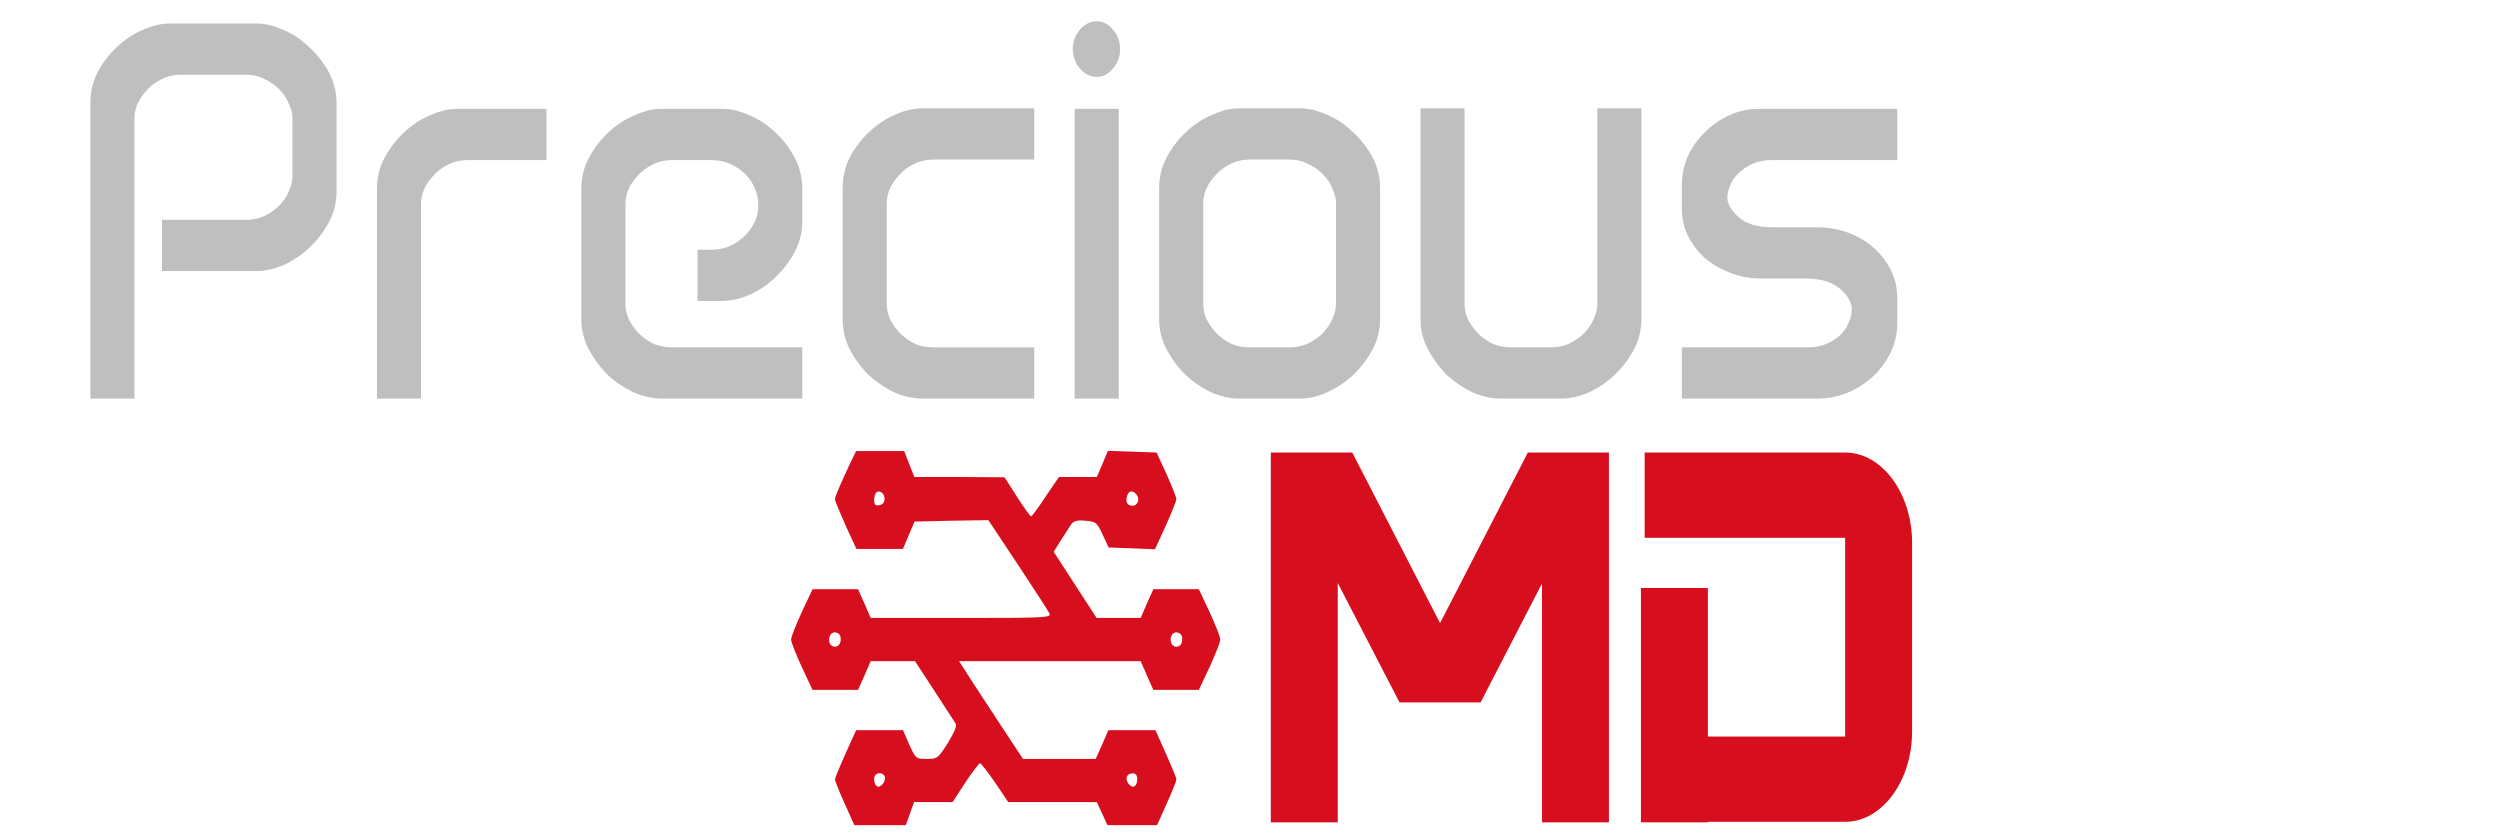
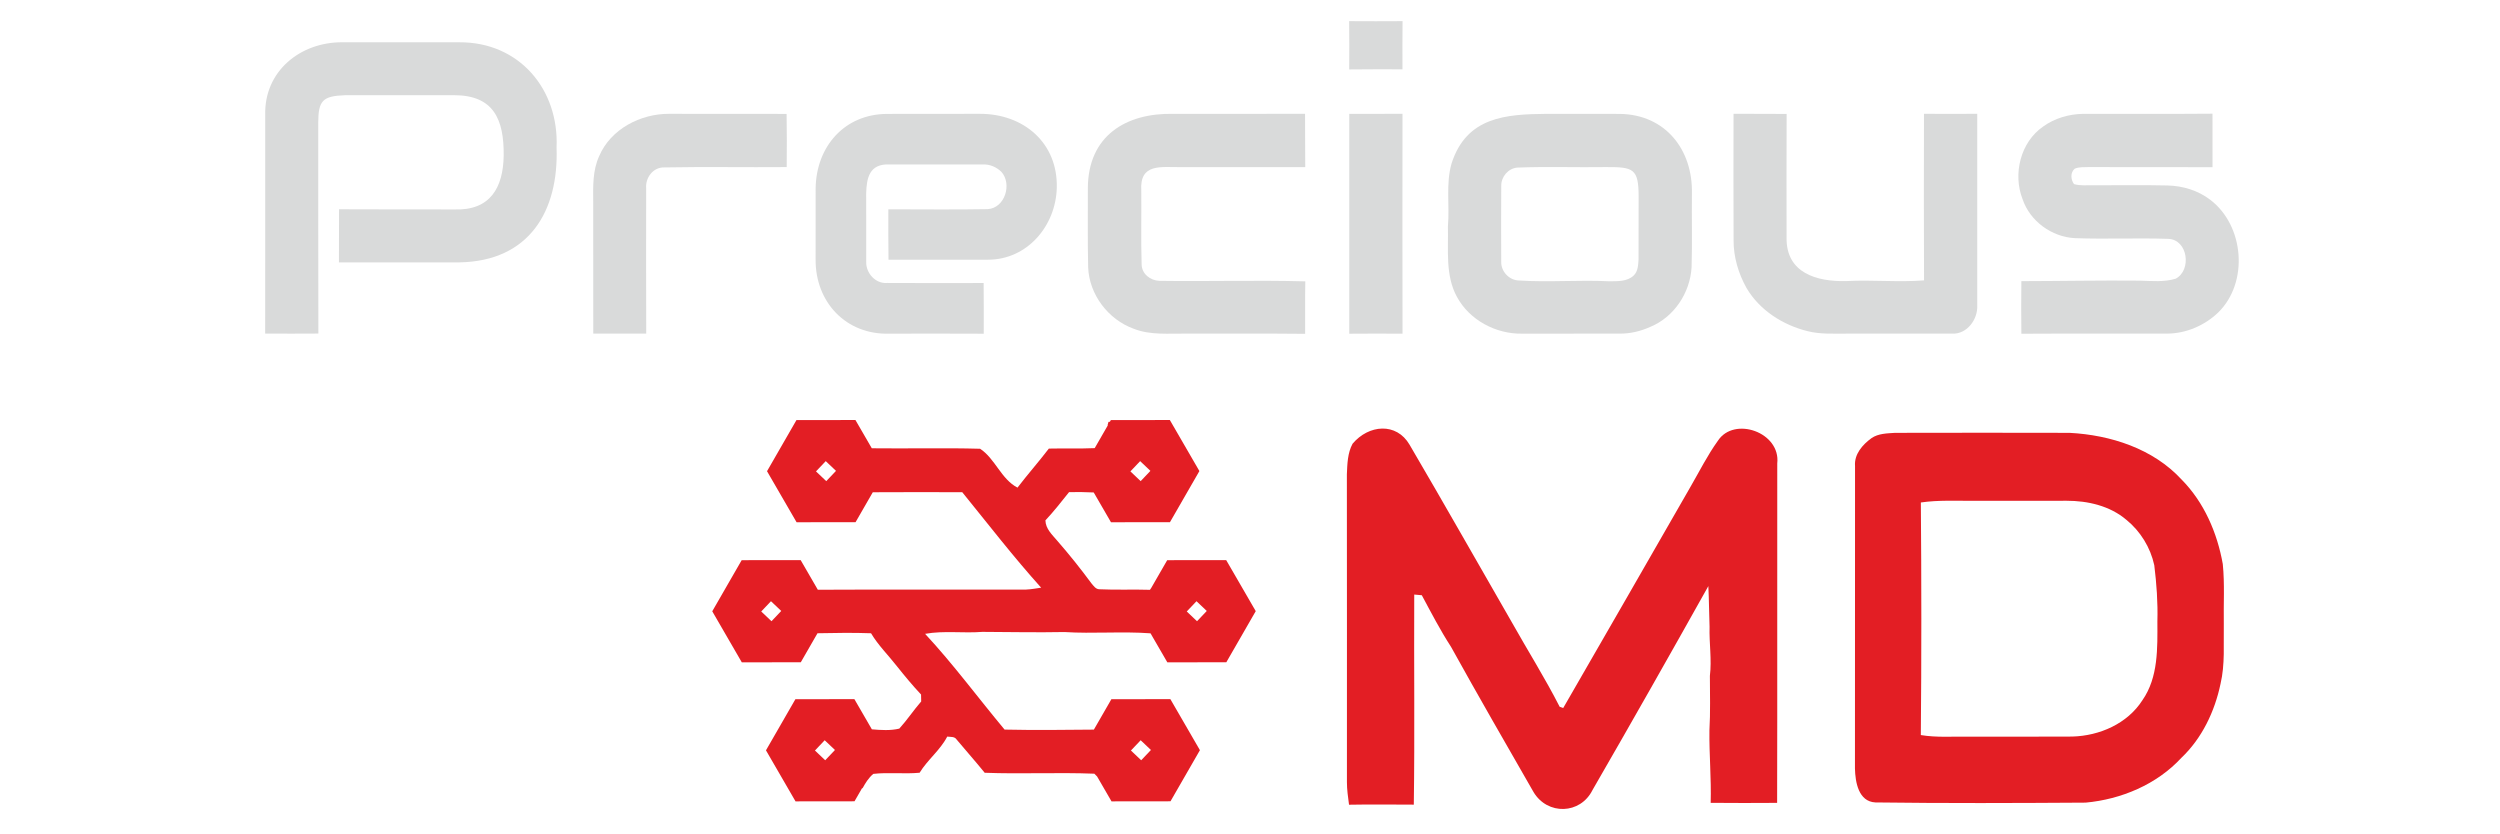
- <svg xmlns="http://www.w3.org/2000/svg" width="120" height="40" preserveAspectRatio="xMidYMid meet" version="1.0" id="svg236">
-   <defs id="defs240" />
-   <g class="layer" id="g234" transform="matrix(0.06458802,0,0,0.05767493,1.767958,0.6563791)">
-     <g fill="#000000" id="svg_1" transform="matrix(0.1631911,0,0,-0.216355,446.943,76.68795)">
-       <path d="m 971.474,-1363.579 c -49.388,-88.537 -75.658,-140.552 -75.658,-149.406 0,-5.534 22.067,-50.908 48.337,-100.71 l 49.388,-90.75 h 106.131 106.131 l 26.27,53.122 26.27,52.015 168.129,3.32 168.129,2.213 131.351,-167.113 c 72.506,-92.963 137.655,-177.073 145.011,-189.247 13.66,-18.814 0,-19.921 -399.306,-19.921 h -412.966 l -28.372,55.335 -29.422,55.335 H 896.867 793.888 l -49.388,-88.537 c -26.27,-48.695 -48.337,-95.177 -48.337,-105.137 0,-9.96 22.067,-56.442 48.337,-105.137 l 49.388,-88.537 H 896.867 1000.897 l 29.422,55.335 28.372,55.335 h 100.877 100.877 l 87.217,-112.884 c 48.337,-63.082 91.42,-119.524 97.725,-127.271 6.305,-8.854 -5.254,-33.201 -35.727,-75.256 -44.134,-58.656 -47.286,-60.869 -95.623,-60.869 -49.388,0 -50.439,1.107 -79.861,55.335 l -28.372,55.335 H 1099.673 992.491 l -48.337,-89.643 c -26.27,-49.802 -48.337,-95.177 -48.337,-99.604 0,-5.534 19.965,-47.588 44.134,-92.963 l 44.134,-83.003 h 116.639 117.69 l 18.915,44.268 18.915,44.268 h 87.217 88.268 l 57.794,75.256 c 32.575,40.948 61.998,74.149 67.251,74.149 4.203,0 34.677,-33.201 68.302,-74.149 l 59.896,-75.256 h 201.755 201.755 l 24.169,-44.268 24.169,-44.268 h 112.436 113.487 l 44.134,83.003 c 24.169,45.375 44.134,87.43 44.134,92.963 0,5.534 -22.067,49.802 -48.337,99.604 l -47.286,89.643 h -107.182 -107.182 l -28.372,-55.335 -29.423,-55.335 H 1918.25 1752.223 l -126.097,161.579 c -69.353,88.537 -134.503,173.753 -145.011,188.14 l -19.965,26.561 h 414.017 412.966 l 28.372,-55.335 29.422,-55.335 h 104.03 102.979 l 49.388,88.537 c 26.27,48.695 48.337,95.177 48.337,105.137 0,9.96 -22.067,56.442 -48.337,105.137 l -49.388,88.537 h -102.979 -104.03 l -29.422,-55.335 -28.372,-55.335 h -100.877 -99.826 l -97.725,127.271 -97.725,127.271 29.422,39.841 c 16.813,22.134 37.829,49.802 47.286,61.976 12.61,16.601 26.27,21.027 67.252,17.707 48.337,-3.32 52.54,-5.534 78.81,-53.122 l 27.321,-49.802 106.131,-3.32 105.081,-3.32 49.388,90.75 c 26.27,49.802 48.337,96.284 48.337,102.924 -1.051,6.64 -21.016,49.802 -45.185,95.177 l -45.185,83.003 -110.335,3.32 -111.385,3.32 -25.219,-50.908 -25.219,-49.802 h -86.166 -86.166 l -59.896,-74.149 c -32.575,-42.055 -63.048,-76.363 -66.201,-77.469 -3.152,-2.213 -32.575,32.094 -64.099,74.149 l -57.794,76.363 -205.958,1.107 h -204.907 l -23.118,49.802 -23.118,49.802 H 1101.774 992.491 Z m 150.265,-147.192 c 0,-14.387 -8.406,-23.241 -23.118,-25.454 -17.864,-3.32 -24.169,2.213 -24.169,17.707 0,11.067 3.152,24.348 7.356,28.774 13.661,14.387 39.931,1.107 39.931,-21.027 z m 1147.479,15.494 c 16.813,-17.707 5.254,-43.162 -17.864,-43.162 -24.169,0 -33.626,14.387 -25.219,37.628 7.356,21.027 26.27,23.241 43.083,5.534 z M 919.985,-2038.67 c 7.356,-23.241 -4.203,-42.055 -24.169,-42.055 -10.508,0 -21.016,6.64 -24.169,14.387 -7.356,22.134 4.203,40.948 24.169,40.948 10.508,0 21.016,-6.64 24.169,-13.28 z m 1555.192,0 c 7.356,-23.241 -4.203,-42.055 -24.169,-42.055 -10.508,0 -21.016,6.64 -24.169,14.387 -7.356,22.134 4.203,40.948 24.169,40.948 10.508,0 21.016,-6.64 24.169,-13.28 z m -1352.386,-541.18 c 3.152,-6.64 0,-19.921 -9.457,-28.774 -18.915,-19.921 -38.88,-9.96 -38.88,19.921 0,23.241 35.727,29.881 48.337,8.854 z m 1149.581,-8.854 c 0,-29.881 -19.965,-39.842 -38.88,-19.921 -18.915,19.921 -9.457,40.948 18.915,40.948 12.61,0 19.965,-7.747 19.965,-21.027 z" fill="#d60e1d" id="svg_2" style="stroke-width:1.078" />
-     </g>
-     <g aria-label="MD" transform="scale(0.8136451,1.229037)" id="svg_3" style="font-weight:bold;font-size:339.757px;font-family:'b Biger Over';-inkscape-font-specification:'b Biger Over Bold';text-anchor:middle;fill:#d60e1d;stroke:#000000;stroke-width:0">
-       <path d="m 1374.776,547.574 h 61.156 V 297.513 l 0.34,-0.34 h -74.407 l -80.183,115.517 -80.183,-115.517 h -74.407 v 250.401 h 61.156 V 385.51 l 56.4,80.862 h 74.067 l 56.06,-80.522 z" id="path83" />
-       <path d="m 1468.549,354.932 h 183.129 V 489.475 H 1526.308 V 388.907 h -61.156 v 158.667 h 61.156 v -0.34 h 125.37 c 33.636,0 61.156,-27.52 61.156,-61.156 V 358.329 c 0,-33.636 -27.52,-61.156 -61.156,-61.156 h -183.129 z" id="path85" />
-     </g>
-     <g aria-label="Precious" transform="scale(0.8767345,1.140596)" id="svg_4" style="font-weight:bold;font-size:389.333px;font-family:Sans-serif;text-anchor:middle;fill:#bfbfbf;stroke:#000000;stroke-width:0">
-       <path d="m 186.296,7.156 h -73.195 q -11.291,0 -23.36,4.672 -11.68,4.283 -21.803,12.459 -9.733,7.787 -16.352,18.299 -6.229,10.512 -6.229,22.581 V 280.857 H 82.734 V 75.679 q 0,-3.893 2.336,-9.344 2.725,-5.451 7.787,-10.123 5.061,-5.061 12.459,-8.176 7.397,-3.504 17.52,-3.504 h 53.728 q 9.733,0 17.131,3.504 7.787,3.115 12.848,8.176 5.061,4.672 7.397,10.123 2.725,5.451 2.725,9.344 v 43.605 q 0,4.283 -2.725,9.733 -2.336,5.061 -7.397,10.123 -5.061,4.672 -12.848,8.176 -7.397,3.115 -17.131,3.115 h -70.469 v 37.376 h 80.203 q 10.512,0 22.581,-4.283 12.069,-4.672 21.803,-12.459 10.123,-8.176 16.741,-18.688 6.619,-10.512 6.619,-22.581 V 65.167 q 0,-12.069 -6.619,-22.581 Q 240.803,32.073 230.68,24.287 220.947,16.111 208.878,11.828 196.808,7.156 186.296,7.156 Z" style="font-weight:normal;font-family:'Robo Sapien';-inkscape-font-specification:'Robo Sapien'" id="path66" />
-       <path d="M 288.302,280.857 V 127.46 q 0,-12.069 6.619,-22.581 6.619,-10.512 16.352,-18.299 10.123,-8.176 22.192,-12.459 12.069,-4.672 22.581,-4.672 h 75.92 V 106.825 h -66.187 q -10.123,0 -17.52,3.504 -7.397,3.115 -12.459,8.176 -5.061,4.672 -7.787,10.123 -2.336,5.451 -2.336,9.344 v 142.885 z" style="font-weight:normal;font-family:'Robo Sapien';-inkscape-font-specification:'Robo Sapien'" id="path68" />
-       <path d="M 581.081,209.609 H 560.057 v -37.376 h 11.291 q 9.733,0 17.131,-3.115 7.397,-3.115 12.459,-7.787 5.061,-4.672 7.787,-9.733 2.725,-5.451 2.725,-9.733 v -3.893 q 0,-4.672 -2.725,-10.123 -2.336,-5.451 -7.397,-10.123 -5.061,-4.672 -12.848,-7.787 -7.397,-3.115 -17.131,-3.115 h -32.315 q -10.123,0 -17.52,3.504 -7.397,3.115 -12.459,8.176 -5.061,4.672 -7.787,10.123 -2.336,5.451 -2.336,9.344 v 74.363 q 0,4.283 2.336,9.733 2.725,5.061 7.787,10.123 5.061,4.672 12.459,8.176 7.397,3.115 17.52,3.115 h 109.792 v 37.376 H 529.3 q -10.512,0 -22.581,-4.283 -12.069,-4.672 -22.192,-12.459 -9.733,-8.176 -16.352,-18.688 -6.619,-10.512 -6.619,-22.581 v -95.387 q 0,-12.069 6.619,-22.581 6.619,-10.512 16.352,-18.299 10.123,-8.176 22.192,-12.459 12.069,-4.672 22.581,-4.672 h 51.781 q 10.901,0 22.971,4.672 12.069,4.283 21.803,12.459 10.123,7.787 16.352,18.299 6.619,10.512 6.619,22.581 v 24.139 q 0,12.069 -6.619,22.581 -6.619,10.512 -16.741,18.688 -9.733,7.787 -21.803,12.459 -12.069,4.283 -22.581,4.283 z" style="font-weight:normal;font-family:'Robo Sapien';-inkscape-font-specification:'Robo Sapien'" id="path70" />
-       <path d="m 720.462,137.583 v 74.752 q 0,4.283 2.336,9.733 2.725,5.061 7.787,10.123 5.061,4.672 12.459,8.176 7.397,3.115 17.52,3.115 h 84.875 v 37.376 h -94.608 q -11.291,0 -23.36,-4.283 -11.68,-4.672 -21.803,-12.459 -9.733,-8.176 -16.352,-18.688 -6.229,-10.512 -6.229,-22.581 v -95.776 q 0,-12.069 6.229,-22.581 6.619,-10.512 16.352,-18.299 10.123,-8.176 21.803,-12.459 12.069,-4.672 23.36,-4.672 h 94.608 V 106.436 H 760.564 q -10.123,0 -17.52,3.504 -7.397,3.115 -12.459,8.176 -5.061,4.672 -7.787,10.123 -2.336,5.451 -2.336,9.344 z" style="font-weight:normal;font-family:'Robo Sapien';-inkscape-font-specification:'Robo Sapien'" id="path72" />
-       <path d="m 878.142,25.844 q 0,7.787 5.84,14.016 6.229,6.229 14.405,6.229 8.176,0 14.016,-6.229 5.84,-6.229 5.84,-14.016 0,-7.787 -5.84,-14.016 -5.84,-6.229 -14.016,-6.229 -8.176,0 -14.405,6.229 -5.84,6.229 -5.84,14.016 z m 38.933,43.605 H 879.699 V 280.857 h 37.376 z" style="font-weight:normal;font-family:'Robo Sapien';-inkscape-font-specification:'Robo Sapien'" id="path74" />
-       <path d="m 1070.862,69.06 h -51.781 q -10.512,0 -22.581,4.672 -12.069,4.283 -22.192,12.459 -9.733,7.787 -16.352,18.299 -6.619,10.512 -6.619,22.581 v 95.776 q 0,12.069 6.619,22.581 6.619,10.512 16.352,18.688 10.123,7.787 21.803,12.459 12.069,4.283 22.971,4.283 h 51.781 q 10.512,0 22.192,-4.283 12.069,-4.672 22.192,-12.459 10.123,-8.176 16.741,-18.688 6.619,-10.512 6.619,-22.581 v -95.776 q 0,-12.069 -6.619,-22.581 -6.619,-10.512 -16.741,-18.299 -9.733,-8.176 -21.803,-12.459 -12.069,-4.672 -22.581,-4.672 z m -9.733,174.421 h -32.315 q -10.123,0 -17.52,-3.115 -7.397,-3.504 -12.459,-8.176 -5.061,-5.061 -7.787,-10.123 -2.336,-5.451 -2.336,-9.733 v -74.752 q 0,-3.893 2.336,-9.344 2.725,-5.451 7.787,-10.123 5.061,-5.061 12.459,-8.176 7.397,-3.504 17.52,-3.504 h 32.315 q 9.733,0 17.131,3.504 7.787,3.115 12.848,8.176 5.061,4.672 7.397,10.123 2.725,5.451 2.725,9.344 v 74.752 q 0,4.283 -2.725,9.733 -2.336,5.061 -7.397,10.123 -5.061,4.672 -12.848,8.176 -7.397,3.115 -17.131,3.115 z" style="font-weight:normal;font-family:'Robo Sapien';-inkscape-font-specification:'Robo Sapien'" id="path76" />
-       <path d="m 1292.392,280.857 q 10.512,0 22.581,-4.283 12.069,-4.672 21.803,-12.459 10.123,-8.176 16.741,-18.688 6.619,-10.512 6.619,-22.581 V 69.06 h -37.376 V 212.334 q 0,4.283 -2.725,9.733 -2.336,5.061 -7.397,10.123 -5.061,4.672 -12.848,8.176 -7.397,3.115 -17.131,3.115 h -32.315 q -10.123,0 -17.52,-3.115 -7.397,-3.504 -12.459,-8.176 -5.061,-5.061 -7.787,-10.123 -2.336,-5.451 -2.336,-9.733 V 69.06 H 1172.867 V 222.846 q 0,12.069 6.619,22.581 6.619,10.512 16.352,18.688 10.123,7.787 21.803,12.459 12.069,4.283 22.971,4.283 z" style="font-weight:normal;font-family:'Robo Sapien';-inkscape-font-specification:'Robo Sapien'" id="path78" />
-       <path d="m 1462.142,193.257 q -13.627,0 -26.085,-3.893 -12.069,-3.893 -21.413,-10.512 -9.344,-7.008 -14.795,-16.352 -5.451,-9.344 -5.451,-20.245 v -17.131 q 0,-10.901 5.061,-21.024 5.451,-10.123 14.405,-17.52 8.955,-7.787 20.635,-12.459 12.069,-4.672 25.307,-4.672 h 117.189 V 106.825 h -106.288 q -9.344,0 -16.352,2.725 -7.008,2.725 -12.069,7.008 -4.672,3.893 -7.008,8.955 -2.336,4.672 -2.336,9.344 0.779,7.008 10.123,14.016 9.344,7.008 28.811,7.008 h 37.376 q 14.016,0 26.085,3.893 12.459,3.893 21.413,10.901 9.344,7.008 14.795,16.352 5.451,9.344 5.451,20.245 v 18.688 q 0,10.901 -5.451,21.024 -5.451,9.733 -14.795,17.52 -9.344,7.397 -21.803,12.069 -12.069,4.283 -25.696,4.283 h -114.853 v -37.376 h 106.288 q 9.733,0 16.741,-2.725 7.397,-2.725 12.069,-7.008 4.672,-4.283 6.619,-8.955 2.336,-4.672 2.336,-8.955 0,-7.787 -10.123,-15.184 -10.123,-7.397 -28.811,-7.397 z" style="font-weight:normal;font-family:'Robo Sapien';-inkscape-font-specification:'Robo Sapien'" id="path80" />
+ <svg xmlns="http://www.w3.org/2000/svg" xml:space="preserve" width="120" height="40" version="1.1" style="clip-rule:evenodd;fill-rule:evenodd;image-rendering:optimizeQuality;shape-rendering:geometricPrecision;text-rendering:geometricPrecision" viewBox="0 0 3175 1058.333" id="svg906">
+   <defs id="defs869">
+     <style type="text/css" id="style867">
+    
+     .str0 {stroke:#2B2A29;stroke-width:20;stroke-miterlimit:22.926}
+     .fil0 {fill:none}
+     .fil1 {fill:#D9DADA;fill-rule:nonzero}
+     .fil2 {fill:#E31E24;fill-rule:nonzero}
+    
+   </style>
+   </defs>
+   <g id="Layer_x0020_1">
+     <g id="_796197936" transform="matrix(0.09806934,0,0,0.09806934,132.6661,-503.7788)">
+       <path class="fil1" d="m 16118.87,5410.82 c 230.37,1.77 460.73,1.42 691.45,0 -2.82,207.79 -1.06,415.58 -1.06,623.72 -230.01,0.7 -460.02,-2.12 -689.68,1.76 1.41,-208.49 1.76,-416.98 -0.71,-625.48 z" id="path874" />
+       <path class="fil1" d="m 3079.5,5684.23 c 505.53,1.06 1011.06,0.7 1516.95,0.35 774.59,-3.96 1291.16,608.77 1258.36,1362.78 29.05,822.55 -353.43,1472.18 -1257.66,1487.31 -520.34,1.41 -1040.34,0.35 -1560.69,0 1.41,-229.3 1.77,-458.26 1.41,-687.56 496.72,3.53 993.43,0.35 1489.79,2.11 468.36,18.04 635.85,-282.46 642.4,-697.08 4.62,-467.09 -127.99,-782.47 -643.11,-782.47 -470.61,1.06 -941.21,-0.35 -1411.82,0.36 -289.97,10.47 -345.7,69.06 -346.78,356.3 1.41,909.82 -1.41,1819.98 1.77,2730.15 -229.66,-0.35 -459.32,3.53 -688.98,0.35 1.77,-944.03 0,-1888.06 0.71,-2832.1 -14.26,-564.36 451.75,-942.35 997.65,-940.5 z" id="path876" />
+       <path class="fil1" d="m 6406.55,7158.49 c 149.22,-350.31 535.52,-549.28 905.23,-547.52 507.29,1.06 1014.59,-0.35 1521.88,1.06 4.59,229.31 3.18,458.97 1.41,688.63 -529.16,4.58 -1058.68,-5.65 -1587.85,4.58 -142.52,-3.53 -244.12,134.41 -232.13,269.52 -0.7,627.59 -1.76,1255.19 0.71,1882.78 -228.6,-1.77 -457.2,1.06 -685.8,0 -1.41,-569.03 0,-1138.06 -0.71,-1706.74 -1.76,-199.32 -8.11,-406.75 77.26,-592.31 z" id="path878" />
+       <path class="fil1" d="m 10136.47,6612.03 c 399.34,-1.76 798.69,0.36 1198.03,-1.06 567.22,-2.2 1014.19,375.85 998.07,960.21 -13.6,492.39 -382.74,928.92 -890.12,928.92 -429.68,1.76 -859.36,-0.35 -1289.05,0.71 -3.17,-217.67 -2.47,-435.69 -2.11,-653.35 429.33,0 859.01,5.65 1288.34,-2.12 221.9,-15.52 315.74,-324.2 176.74,-481.89 -64.2,-63.5 -153.1,-101.95 -243.77,-96.31 -401.81,-0.7 -803.27,0 -1205.09,-0.7 -262.29,-11.19 -297.78,173.63 -303.39,377.12 1.77,295.62 0,590.9 0.71,886.53 -4.23,143.22 121,283.28 269.17,271.28 416.98,2.82 834.32,1.06 1251.3,0.71 2.47,218.72 1.77,437.79 1.41,656.52 -405.69,-2.47 -811.39,-1.06 -1217.08,-0.71 -567.34,19.34 -965.77,-410.17 -960.26,-963.44 1.06,-306.91 0.35,-613.83 0.35,-920.74 8.56,-540.85 374.33,-959.94 926.75,-961.68 z" id="path880" />
+       <path class="fil1" d="m 13841.69,6611.33 c 568.68,-0.36 1137.36,1.76 1706.04,-1.06 2.82,230.36 -1.06,461.08 2.47,691.44 -534.46,-0.7 -1069.27,-0.35 -1603.73,-0.35 -261.94,3.55 -543.21,-56.88 -519.64,306.56 3.17,317.5 -5.29,635.36 4.58,952.86 1.41,123.12 112.54,208.84 229.66,213.08 629.71,9.17 1260.12,-10.59 1889.83,6.7 -4.58,226.48 -0.7,452.96 -2.11,679.45 -511.53,-5.65 -1023.41,-1.06 -1535.29,-2.82 -228.6,-3.53 -466.38,23.63 -684.39,-62.8 -330.2,-118.88 -576.44,-442.38 -590.2,-794.81 -8.11,-341.49 -2.82,-683.33 -3.88,-1024.46 1.31,-679.02 492.96,-976.85 1106.66,-963.79 z" id="path882" />
+       <path class="fil1" d="m 16120.29,6611.33 c 229.65,0 459.31,0.35 689.32,-0.36 -0.7,948.98 -2.11,1898.3 0.36,2847.27 -230.02,-1.05 -459.67,-2.11 -689.68,0.36 0.7,-949.33 1.05,-1898.3 0,-2847.27 z" id="path884" />
+       <g id="g888">
+         <path class="fil1" d="m 18674.75,6611.33 c 317.15,0.7 634.29,-1.06 951.44,0.7 587.43,8.87 944.14,462.14 931.33,1032.23 -3.52,317.85 5.3,636.06 -4.23,953.91 -19.05,330.55 -226.83,645.58 -535.87,772.23 -122.77,55.39 -256.47,87.84 -391.58,86.79 -423.34,0.7 -846.32,-0.71 -1269.3,0.7 -338.66,5.29 -680.86,-176.39 -842.78,-478.01 -151.34,-277.64 -108.66,-607.49 -116.07,-911.58 24.35,-270.93 -28.92,-547.51 46.92,-813.51 194.53,-606.97 706.91,-638.75 1230.14,-643.46 z m -379.94,696.03 c -117.71,11.28 -208.49,119.87 -206.38,236.71 -2.47,328.09 -1.76,656.17 -0.35,984.25 -3.17,125.59 105.48,240.24 232.13,240.95 387.35,25.4 776.11,-9.53 1164.16,10.23 107.95,-1.06 234.6,6 318.92,-74.44 56.44,-53.27 58.56,-137.58 63.14,-209.9 2.12,-271.29 -1.06,-542.57 1.06,-813.86 0,-361.04 -69.16,-381.66 -419.1,-380.64 -384.53,5.99 -769.76,-8.47 -1153.58,6.7 z" id="path886" />
+       </g>
+       <path class="fil1" d="m 21096.57,6610.27 c 229.3,2.12 458.26,0 687.56,2.12 -2.47,533.04 -1.06,1066.09 -0.7,1599.49 -9.06,462.46 392.6,574.02 771.17,565.15 336.2,-18.7 672.75,17.29 1008.94,-9.17 -3.52,-718.96 -2.47,-1437.92 -0.7,-2157.24 230.01,2.47 459.67,0.71 689.68,0 0,827.27 1.06,1654.53 0,2481.79 9.17,179.92 -132.29,373.95 -323.85,365.13 -458.61,0 -917.58,-0.71 -1376.19,0 -165.8,-0.71 -334.08,9.17 -496,-31.75 -320.32,-78.67 -621.95,-270.94 -791.64,-558.8 -105.48,-189.09 -169.68,-403.93 -167.57,-621.6 -2.82,-545.04 -1.76,-1090.08 -0.7,-1635.12 z" id="path890" />
+       <path class="fil1" d="m 25105.89,6775.72 c 148.87,-107.6 333.73,-161.22 516.11,-164.39 559.16,-1.06 1118.31,2.82 1677.11,-2.12 0.7,231.07 0.35,461.79 0.35,692.86 -535.87,-1.41 -1071.39,0 -1606.9,-1.41 -59.62,2.11 -121.71,-3.18 -177.45,20.81 -58.91,50.45 -52.56,140.4 -9.52,199.32 83.25,25.75 172.5,12.35 258.93,15.52 317.15,1.06 634.3,-4.94 951.45,2.47 197.9,4.59 396.52,64.21 554.56,185.91 439.92,334.08 500.59,1070.68 101.6,1459.8 -174.27,167.22 -413.81,270.58 -656.16,272.7 -630.77,1.41 -1261.18,-2.12 -1891.95,1.76 -2.12,-227.19 -3.53,-454.38 0,-681.21 512.59,-0.71 1025.17,-11.65 1537.76,-6.35 153.1,4.58 312.21,20.1 461.08,-25.4 209.2,-110.42 158.4,-506.24 -95.96,-515.77 -403.58,-13.75 -807.86,5.65 -1211.44,-9.17 -298.45,-15.87 -579.96,-219.78 -675.92,-504.82 -128.06,-325.26 -26.81,-738.72 266.35,-940.51 z" id="path892" />
+       <g id="g902">
+         <path class="fil2" d="m 20894.07,10844.66 c 210.52,-321.01 814.33,-109.77 768.71,293.51 -1.77,1465.44 2.11,2930.53 -1.77,4395.97 -286.81,2.82 -573.61,1.76 -860.42,-0.36 9.17,-313.26 -20.11,-625.47 -16.23,-938.03 13.41,-234.95 6.7,-470.96 6,-706.26 25.75,-211.67 -10.23,-423.34 -4.24,-635 -6.7,-176.04 -6.7,-352.08 -15.87,-527.41 -494.24,883.01 -993.42,1763.54 -1499.66,2640.19 -157.33,317.77 -584.34,329.05 -764.47,26.11 -358.77,-625.48 -719.31,-1249.89 -1068.56,-1880.66 -139.35,-214.84 -256.82,-442.03 -377.83,-667.46 -24.69,-2.11 -73.37,-6.7 -98.07,-8.82 -4.59,907 7.41,1813.99 -5.64,2720.63 -279.76,-0.71 -559.51,-4.24 -838.91,1.05 -12.7,-97.01 -27.16,-194.02 -27.16,-291.74 -0.36,-1328.56 1.41,-2657.12 -0.71,-3986.04 5.65,-134.05 8.47,-276.22 73.73,-396.87 209.37,-248.73 567.89,-279.42 738.01,12.34 447.33,763.06 883.01,1533.18 1324.68,2300.11 204.97,365.48 428.63,720.02 619.13,1093.62 11.29,4.23 34.22,12.7 45.86,16.58 549.98,-952.86 1098.9,-1906.77 1646.41,-2861.38 116.77,-201.44 220.84,-410.64 357.01,-600.08 z" id="path894" />
+         <g id="g898">
+           <path class="fil2" d="m 22883.39,10810.79 c 88.55,-61.03 201.43,-61.38 304.45,-68.44 753.53,-1.41 1507.06,-2.11 2260.6,0 530.57,27.87 1081.26,204.26 1449.56,603.96 292.1,294.92 462.84,690.74 534.46,1095.73 25.75,257.53 8.46,517.17 13.05,775.76 -4.94,257.88 17.64,520.34 -42.33,774.34 -74.79,357.72 -239.89,705.56 -507.65,959.21 -317.5,343.95 -778.23,537.28 -1239.31,579.61 -907.34,6 -1815.39,9.53 -2723.09,-2.47 -218.8,-11.15 -260.19,-263.53 -264.23,-439.56 1.41,-1305.63 -0.35,-2610.91 1.06,-3916.54 -12.35,-153.46 97.36,-277.28 213.43,-361.6 z m 638.88,833.26 v 0 c 8.11,1003.66 8.82,2008.37 -0.35,3012.02 204.96,34.22 413.45,17.29 620.18,20.46 446.97,-0.7 893.94,2.12 1340.91,-1.06 353.48,-9.52 714.37,-166.51 909.11,-471.31 206.72,-297.04 194.38,-676.27 193.32,-1021.99 7.05,-242.72 -10.58,-485.07 -40.22,-725.67 -49.39,-227.89 -179.21,-439.91 -360.54,-587.02 -213.07,-182.03 -500.59,-248 -774.7,-247.65 -399.34,1.76 -798.69,0.35 -1197.68,0.71 -230.36,1.41 -461.43,-11.65 -690.03,21.51 z" id="path896" />
+         </g>
+         <path class="fil2" d="m 13796.65,10576.19 191.37,330.51 191.36,330.5 -190.54,330.99 -190.55,331 -381.92,0.48 -381.92,0.46 -191.37,-330.51 -32.02,-55.31 c -106.59,-5.55 -213.17,-6.21 -319.45,-4.31 -99.13,124.18 -197.55,249.77 -306.21,365.83 2.47,110.07 87.84,185.91 153.81,264.23 154.52,177.1 301.63,360.89 440.98,549.98 27.87,32.1 56.09,77.97 104.77,77.97 217.66,10.58 436.03,0 654.05,7.05 l 15.86,-23.03 17.14,-29.78 190.55,-331 381.92,-0.48 381.92,-0.46 191.37,330.51 191.36,330.5 -190.54,330.99 -190.55,331 -381.92,0.48 -381.92,0.46 -191.37,-330.51 -26.21,-45.27 c -371.81,-27.46 -744.6,7 -1116.04,-16.6 -354.19,7.05 -708.02,-0.71 -1062.21,-2.12 -246.95,19.75 -495.65,-18.7 -741.19,25.4 365.83,393.35 685.1,827.62 1029.41,1240.01 385.45,8.59 770.92,4.13 1156.38,0.31 l 36.12,-62.74 190.55,-331 381.92,-0.48 381.92,-0.46 191.37,330.51 191.36,330.5 -190.54,330.99 -190.55,331 -381.92,0.48 -381.92,0.46 -186.88,-322.75 c -11,-12.55 -22.75,-24.48 -35.41,-35.67 -472.72,-18.7 -946.85,6 -1419.93,-11.99 -117.83,-146.05 -243.06,-285.75 -363.01,-429.69 -26.81,-43.04 -80.43,-32.45 -122.06,-38.8 -91.37,176.74 -254.7,299.15 -357.72,468.13 -199.67,18.7 -401.1,-7.76 -599.72,14.82 -62.25,51.78 -103.83,120.61 -142.2,191.63 v -12.46 l -101.23,175.84 -381.92,0.48 -381.92,0.46 -191.37,-330.51 -191.36,-330.5 190.54,-330.99 190.55,-331 381.92,-0.48 381.92,-0.46 191.37,330.51 35.03,60.5 c 117.43,10.02 240.41,18.42 355.22,-9.34 101.6,-111.47 184.86,-238.12 283.64,-351.72 -0.71,-30.34 -1.42,-59.97 -1.77,-89.6 -110.42,-117.83 -213.43,-242.01 -313.97,-368.3 -110.77,-142.17 -241.3,-269.17 -333.73,-425.1 -230.92,-8.8 -462.49,-4.6 -693.47,-0.2 l -25.77,44.77 -190.55,331 -381.92,0.48 -381.92,0.46 -191.37,-330.51 -191.36,-330.5 190.54,-330.99 190.55,-331 381.92,-0.48 381.92,-0.46 191.37,330.51 30.92,53.41 c 898.82,-4.72 1797.98,-0.25 2696.45,-2.34 65.61,-2.47 130.17,-15.17 195.44,-24.35 -357.37,-397.58 -685.1,-821.62 -1021.65,-1236.48 -385.93,-0.7 -772.21,-2.06 -1158.48,0.53 l -32.58,56.6 -190.55,331 -381.92,0.48 -381.92,0.46 -191.37,-330.51 -191.36,-330.5 190.54,-330.99 190.55,-331 381.92,-0.48 381.92,-0.46 191.37,330.51 20.56,35.5 c 467.49,5.91 935.62,-7.1 1402.39,6.18 194.38,127 273.05,394.05 484.37,503.41 131.23,-171.8 274.81,-333.73 406.04,-505.53 197.94,-4.75 395.92,2.88 593.86,-5.9 l 18.55,-32.23 152.08,-264.18 h -4.25 c 4.5,-14.26 8.52,-28.72 11.99,-43.41 l 18.32,-1.86 12.41,-21.55 381.92,-0.48 z m -377.69,791.54 126.17,-132.99 -132.98,-126.16 -126.17,132.98 z m -4071.53,0 126.17,-132.99 -132.98,-126.16 -126.17,132.98 z m 4801.28,1814.12 126.17,-132.99 -132.98,-126.16 -126.17,132.98 z m -5510.56,0 126.17,-132.99 -132.98,-126.16 -126.17,132.98 z m 4787.64,1800.48 126.17,-132.99 -132.98,-126.16 -126.17,132.98 z m -4092,0 126.17,-132.99 -132.98,-126.16 -126.17,132.98 z" id="path900" />
+       </g>
    </g>
  </g>
</svg>
